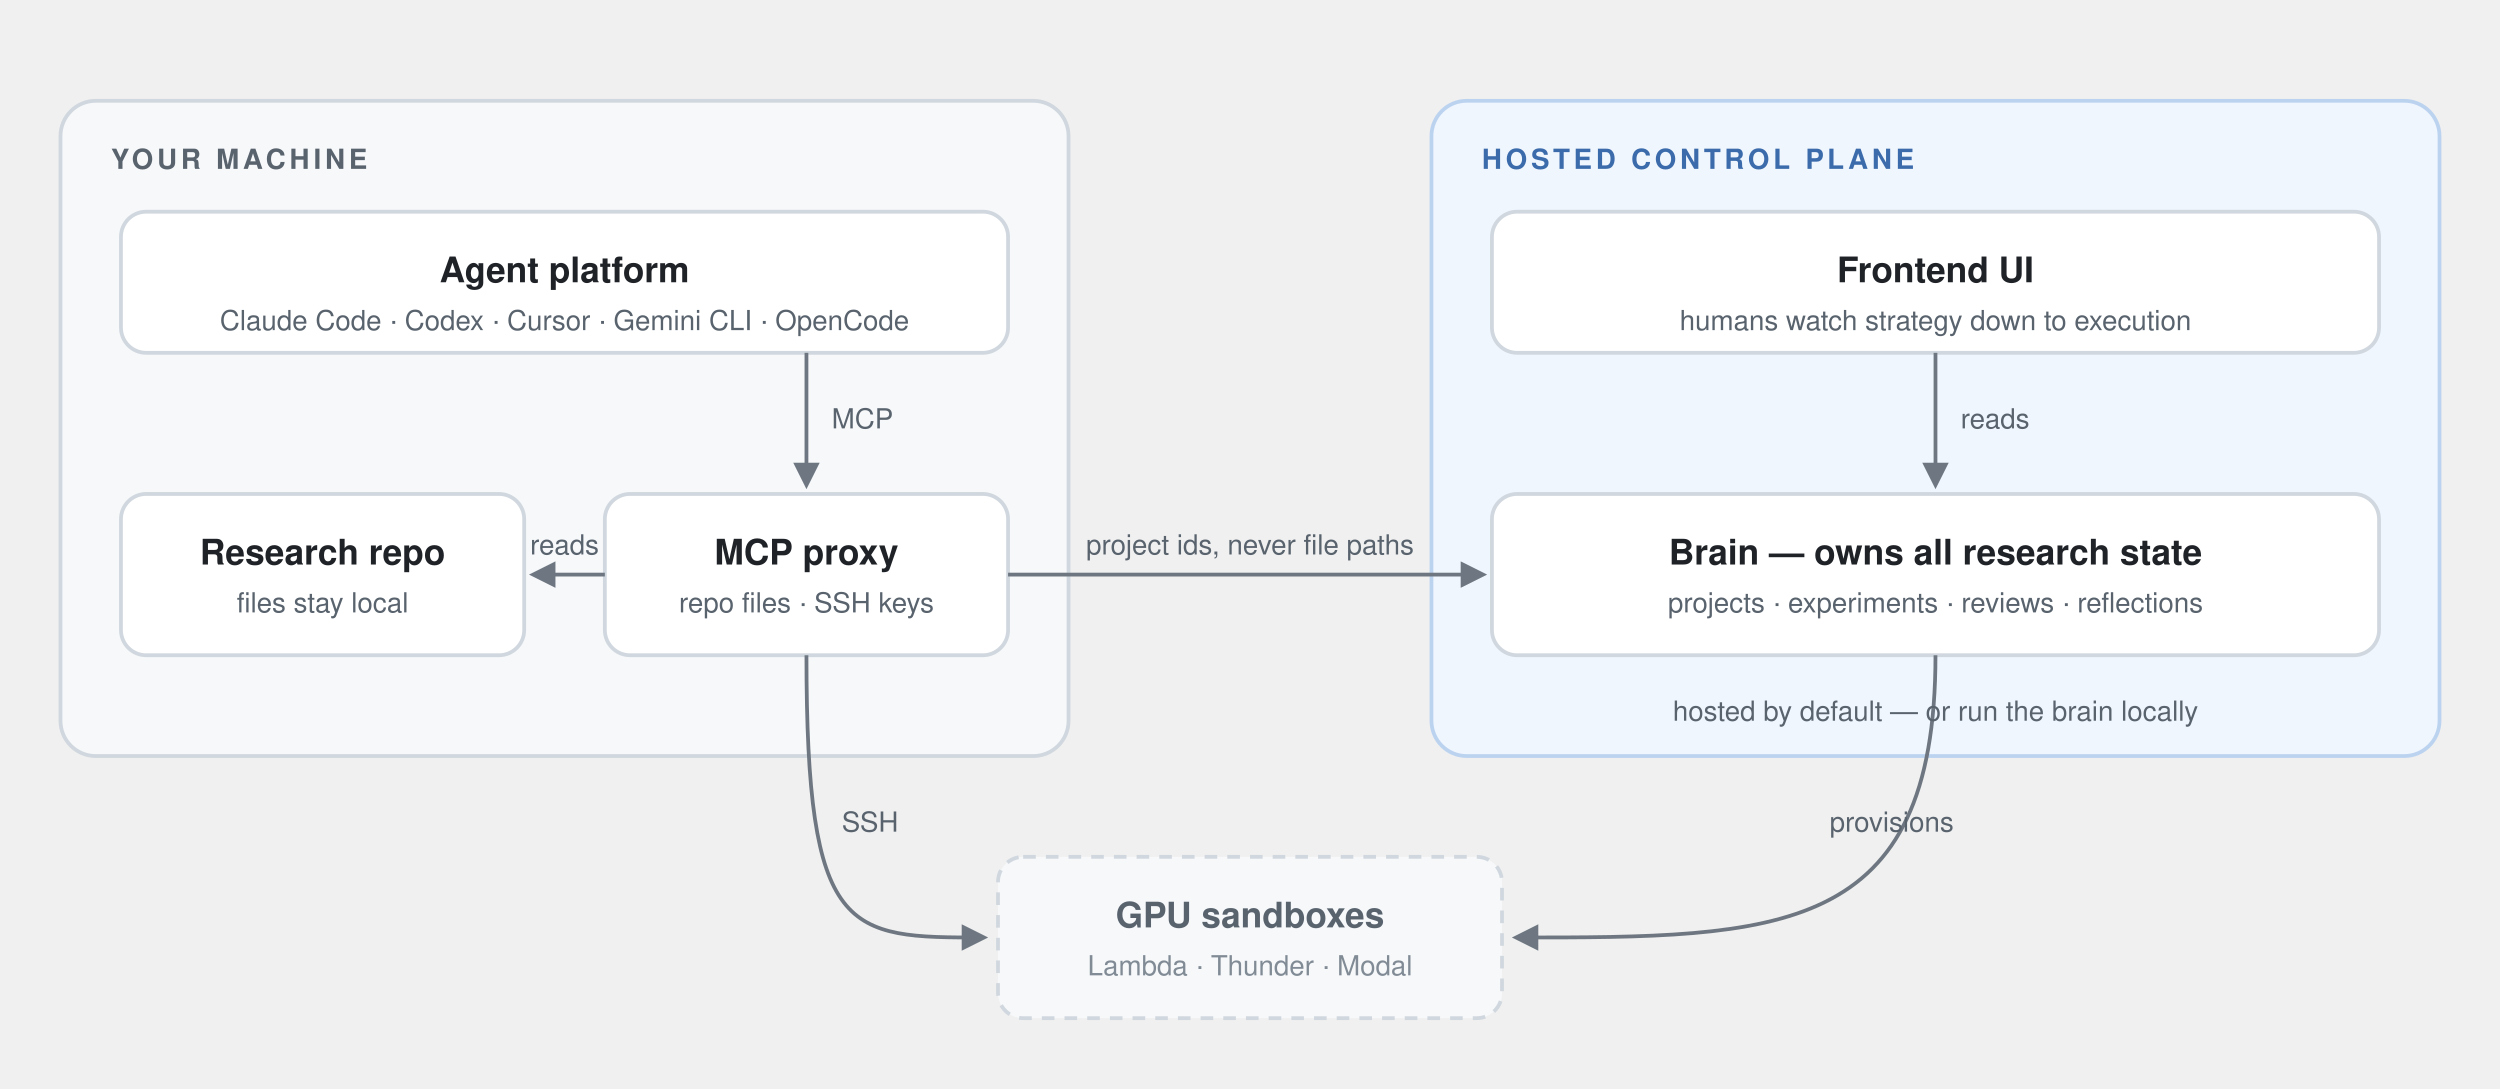
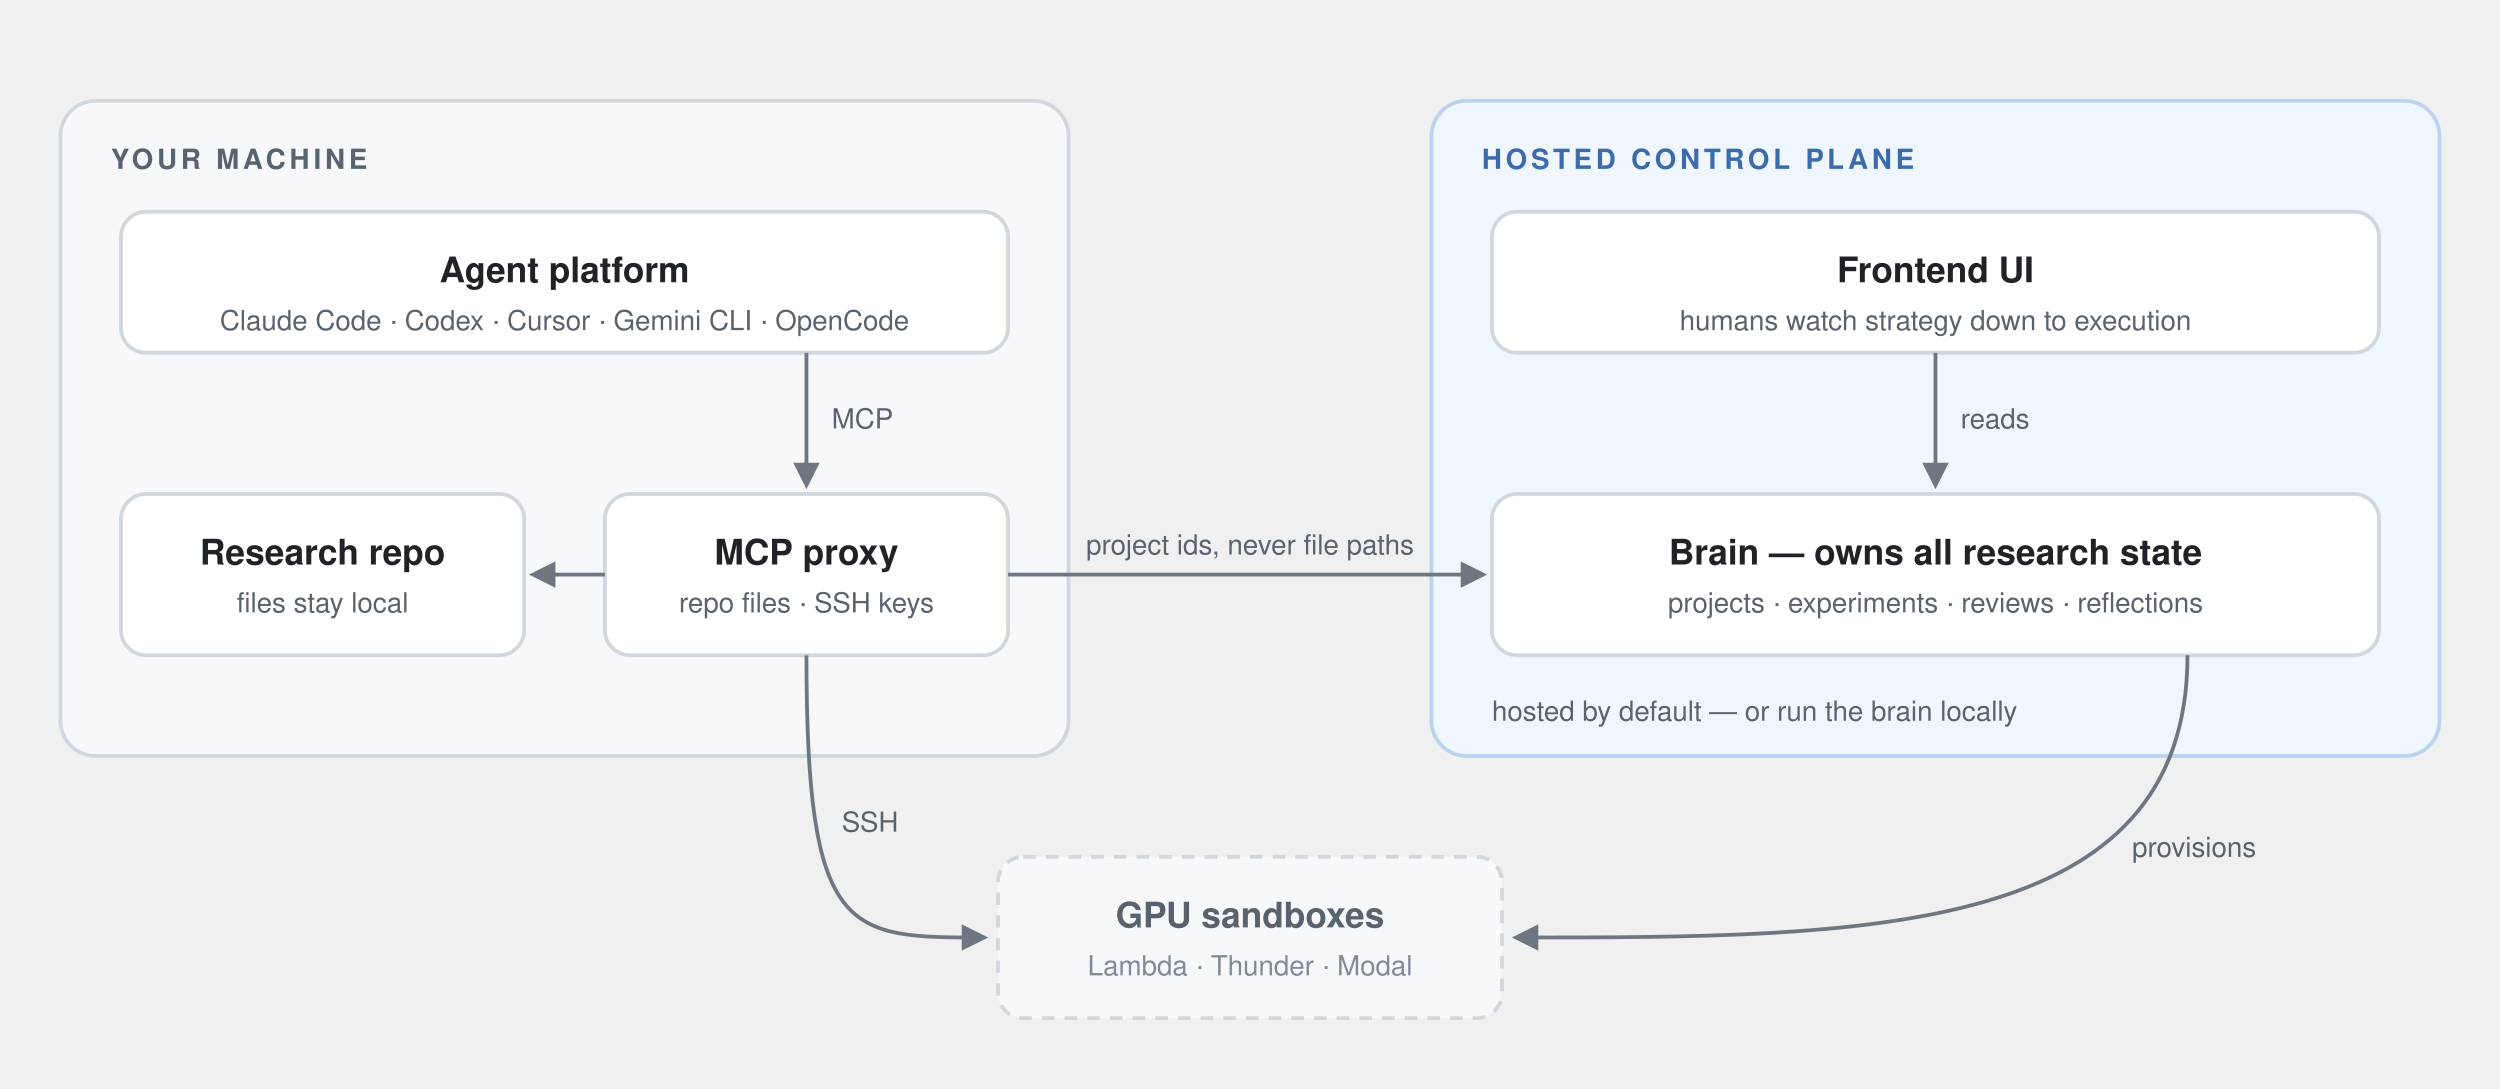
<svg xmlns="http://www.w3.org/2000/svg" viewBox="0 0 992 432" font-family="-apple-system,BlinkMacSystemFont,'Segoe UI',Helvetica,Arial,sans-serif" role="img" aria-label="System architecture: on your machine, agent platforms talk to the MCP proxy, which reads the research repo and sends the hosted brain project ids, never file paths; the brain owns all research state, the frontend UI reads it, and GPU sandboxes are provisioned by the brain and reached over SSH">
  <defs>
    <marker id="fwd" viewBox="0 0 10 10" refX="8" refY="5" markerWidth="7" markerHeight="7" orient="auto-start-reverse">
      <path d="M 0 0 L 10 5 L 0 10 z" fill="#6e7781" />
    </marker>
    <marker id="ret" viewBox="0 0 10 10" refX="8" refY="5" markerWidth="7" markerHeight="7" orient="auto-start-reverse">
      <path d="M 0 0 L 10 5 L 0 10 z" fill="#8b949e" />
    </marker>
  </defs>
  <rect x="24" y="40" width="400" height="260" rx="14" fill="#f6f8fa" stroke="#d0d7de" stroke-width="1.5" />
  <text x="44" y="67" font-size="11" font-weight="600" letter-spacing="1.5" fill="#59636e">YOUR MACHINE</text>
  <rect x="568" y="40" width="400" height="260" rx="14" fill="#f0f6fe" stroke="#bcd3f0" stroke-width="1.5" />
  <text x="588" y="67" font-size="11" font-weight="600" letter-spacing="1.5" fill="#3b6bab">HOSTED CONTROL PLANE</text>
  <rect x="48" y="84" width="352" height="56" rx="10" fill="#ffffff" stroke="#d0d7de" stroke-width="1.5" />
  <text x="224" y="112" text-anchor="middle" font-size="14" font-weight="600" fill="#1f2328">Agent platform</text>
  <text x="224" y="131" text-anchor="middle" font-size="11" fill="#59636e">Claude Code · Codex · Cursor · Gemini CLI · OpenCode</text>
  <rect x="48" y="196" width="160" height="64" rx="10" fill="#ffffff" stroke="#d0d7de" stroke-width="1.5" />
  <text x="128" y="224" text-anchor="middle" font-size="14" font-weight="600" fill="#1f2328">Research repo</text>
  <text x="128" y="243" text-anchor="middle" font-size="11" fill="#59636e">files stay local</text>
  <rect x="240" y="196" width="160" height="64" rx="10" fill="#ffffff" stroke="#d0d7de" stroke-width="1.5" />
  <text x="320" y="224" text-anchor="middle" font-size="14" font-weight="600" fill="#1f2328">MCP proxy</text>
  <text x="320" y="243" text-anchor="middle" font-size="11" fill="#59636e">repo files · SSH keys</text>
  <rect x="592" y="196" width="352" height="64" rx="10" fill="#ffffff" stroke="#d0d7de" stroke-width="1.5" />
  <text x="768" y="224" text-anchor="middle" font-size="14" font-weight="600" fill="#1f2328">Brain — owns all research state</text>
  <text x="768" y="243" text-anchor="middle" font-size="11" fill="#59636e">projects · experiments · reviews · reflections</text>
  <rect x="592" y="84" width="352" height="56" rx="10" fill="#ffffff" stroke="#d0d7de" stroke-width="1.5" />
  <text x="768" y="112" text-anchor="middle" font-size="14" font-weight="600" fill="#1f2328">Frontend UI</text>
  <text x="768" y="131" text-anchor="middle" font-size="11" fill="#59636e">humans watch strategy down to execution</text>
  <rect x="396" y="340" width="200" height="64" rx="10" fill="#f6f8fa" stroke="#d0d7de" stroke-width="1.5" stroke-dasharray="5 4" />
  <text x="496" y="368" text-anchor="middle" font-size="14" font-weight="600" fill="#59636e">GPU sandboxes</text>
  <text x="496" y="387" text-anchor="middle" font-size="11" fill="#818b95">Lambda · Thunder · Modal</text>
  <path d="M 320 140 L 320 192" fill="none" stroke="#6e7781" stroke-width="1.5" marker-end="url(#fwd)" />
  <text x="330" y="170" text-anchor="start" font-size="11" fill="#59636e">MCP</text>
  <path d="M 240 228 L 212 228" fill="none" stroke="#6e7781" stroke-width="1.5" marker-end="url(#fwd)" />
-   <text x="224" y="220" text-anchor="middle" font-size="11" fill="#59636e">reads</text>
+   <text x="0" y="0" text-anchor="middle" font-size="11" fill="#59636e" />
  <path d="M 400 228 L 588 228" fill="none" stroke="#6e7781" stroke-width="1.5" marker-end="url(#fwd)" />
  <text x="496" y="220" text-anchor="middle" font-size="11" fill="#59636e">project ids, never file paths</text>
  <path d="M 768 140 L 768 192" fill="none" stroke="#6e7781" stroke-width="1.5" marker-end="url(#fwd)" />
  <text x="778" y="170" text-anchor="start" font-size="11" fill="#59636e">reads</text>
  <path d="M 320 260 C 320 372, 336 372, 390 372" fill="none" stroke="#6e7781" stroke-width="1.5" marker-end="url(#fwd)" />
  <text x="334" y="330" text-anchor="start" font-size="11" fill="#59636e">SSH</text>
-   <path d="M 768 260 C 768 372, 706 372, 602 372" fill="none" stroke="#6e7781" stroke-width="1.5" marker-end="url(#fwd)" />
-   <text x="726" y="330" text-anchor="start" font-size="11" fill="#59636e">provisions</text>
-   <text x="768" y="286" text-anchor="middle" font-size="11" fill="#59636e">hosted by default — or run the brain locally</text>
+   <path d="M 868 260 C 868 372, 740 372, 602 372" fill="none" stroke="#6e7781" stroke-width="1.5" marker-end="url(#fwd)" />
+   <text x="846" y="340" text-anchor="start" font-size="11" fill="#59636e">provisions</text>
+   <text x="592" y="286" font-size="11" fill="#59636e">hosted by default — or run the brain locally</text>
</svg>
